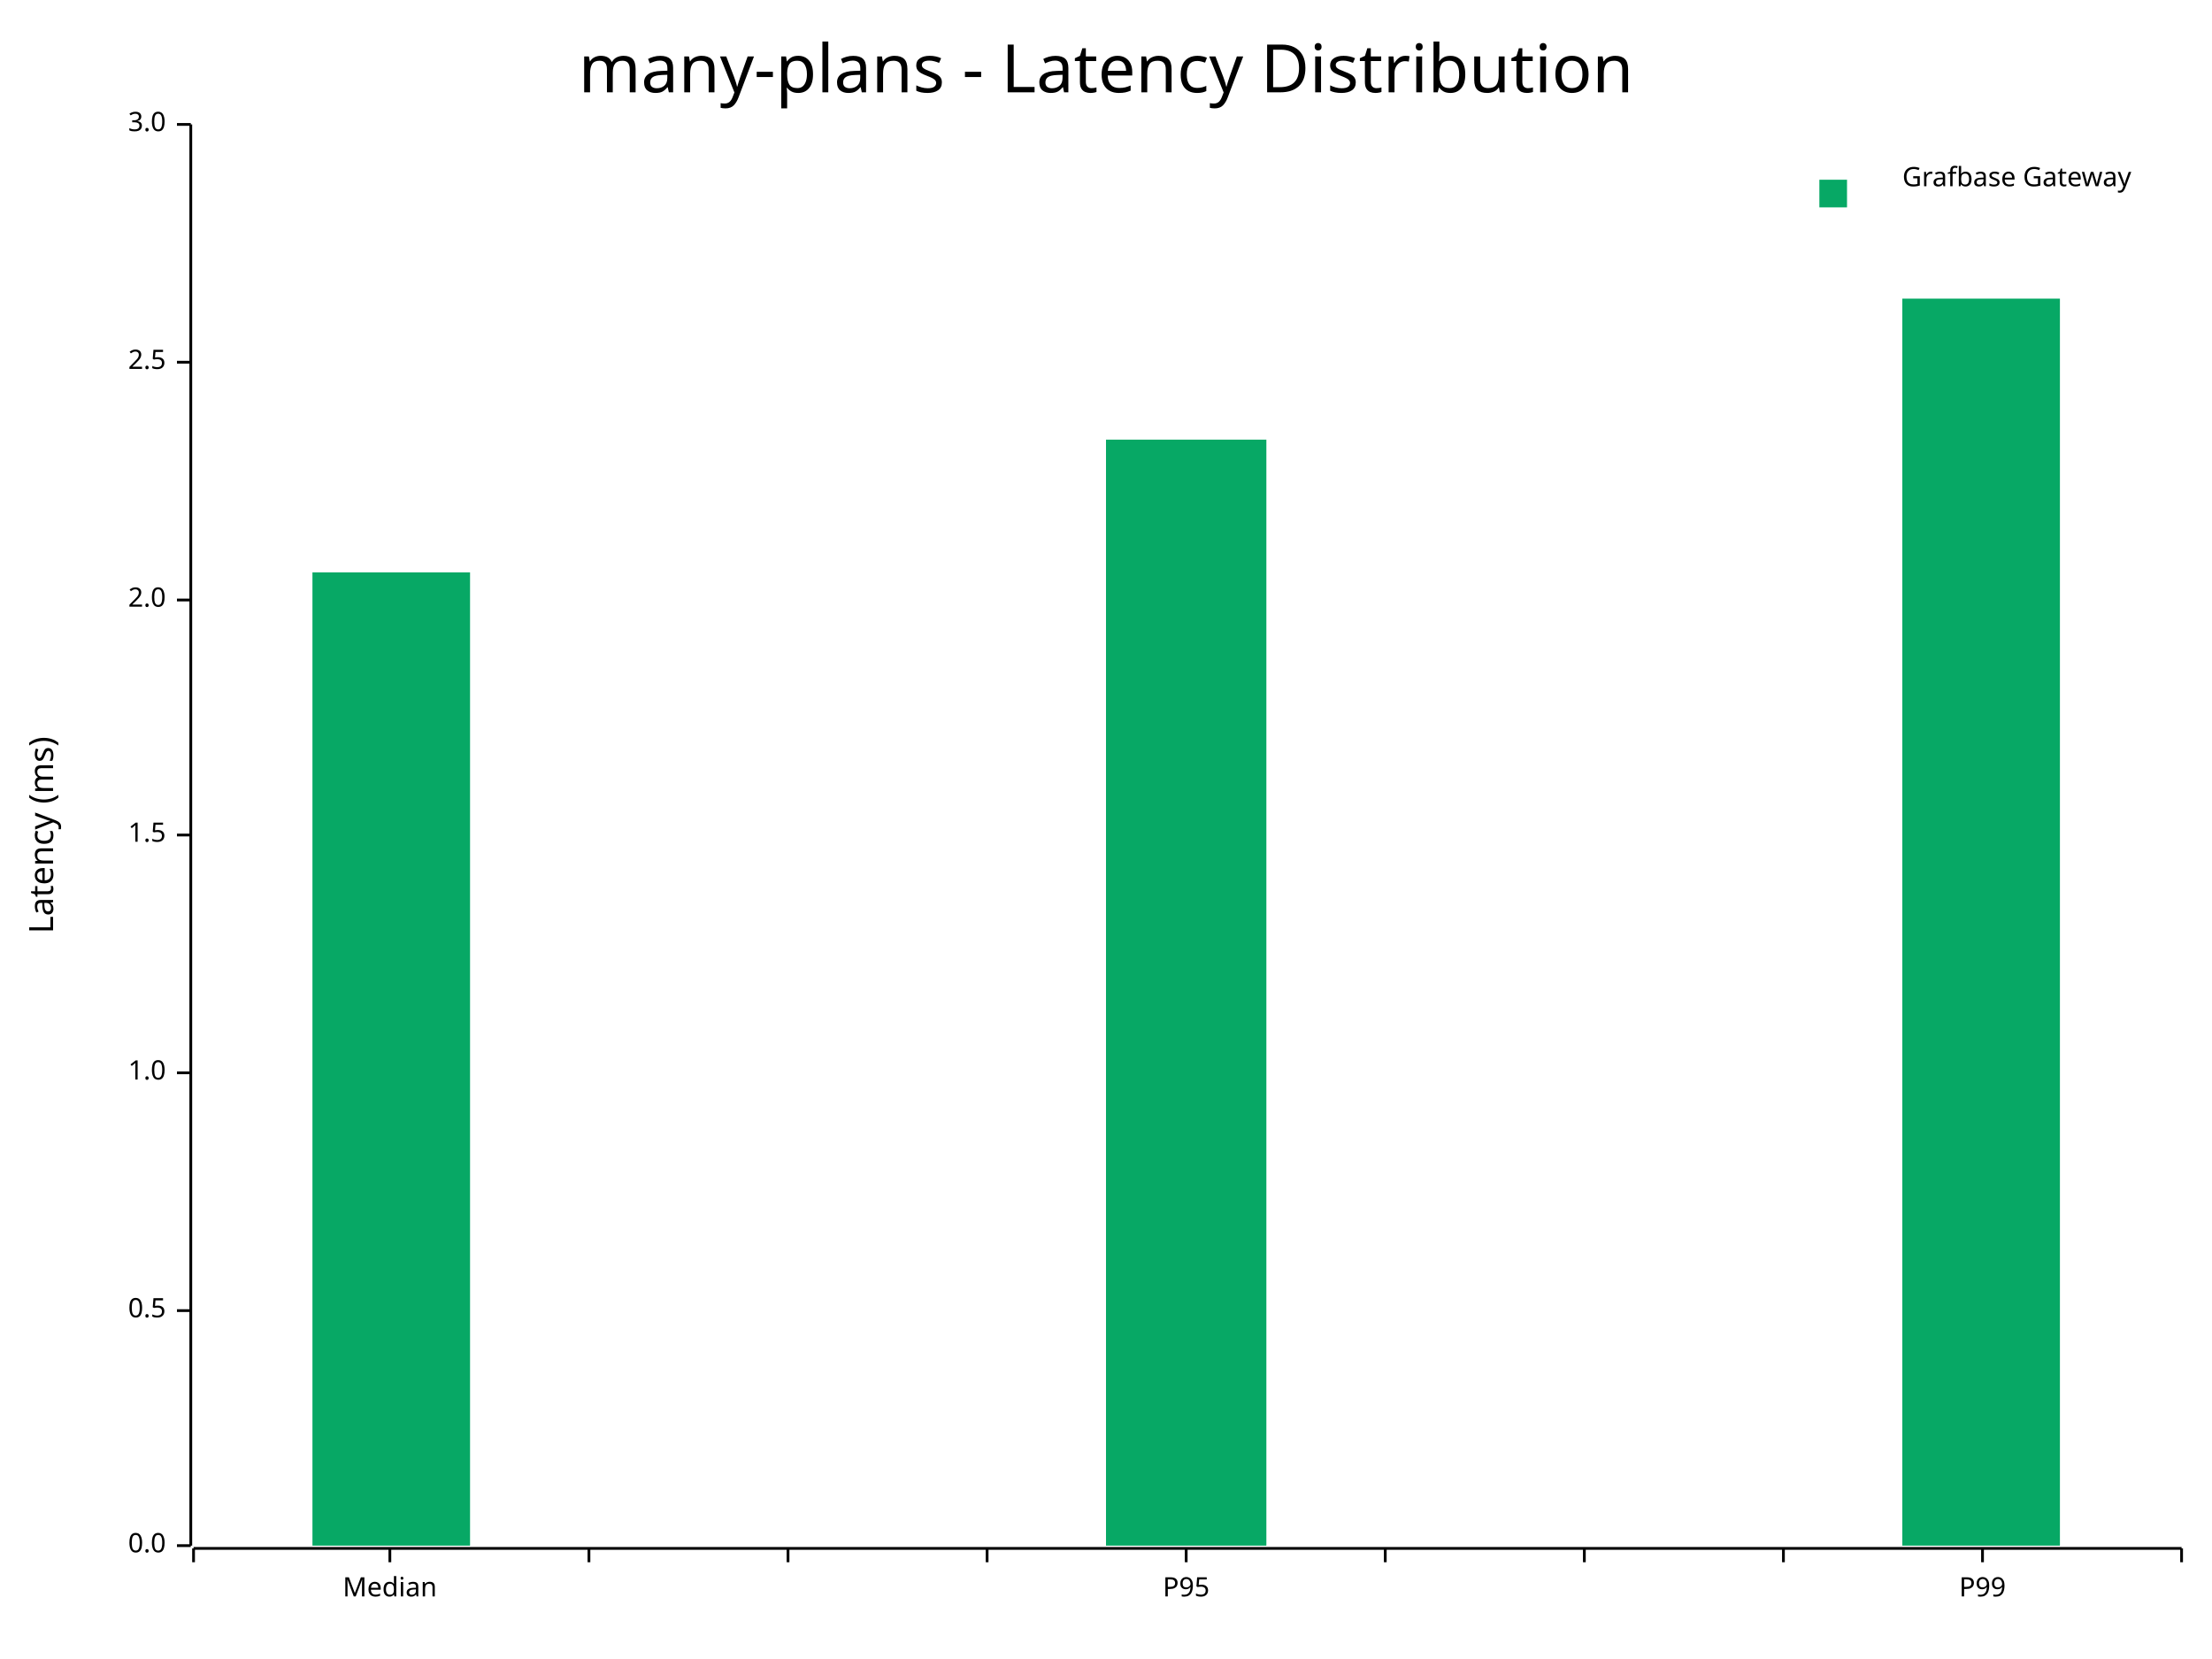
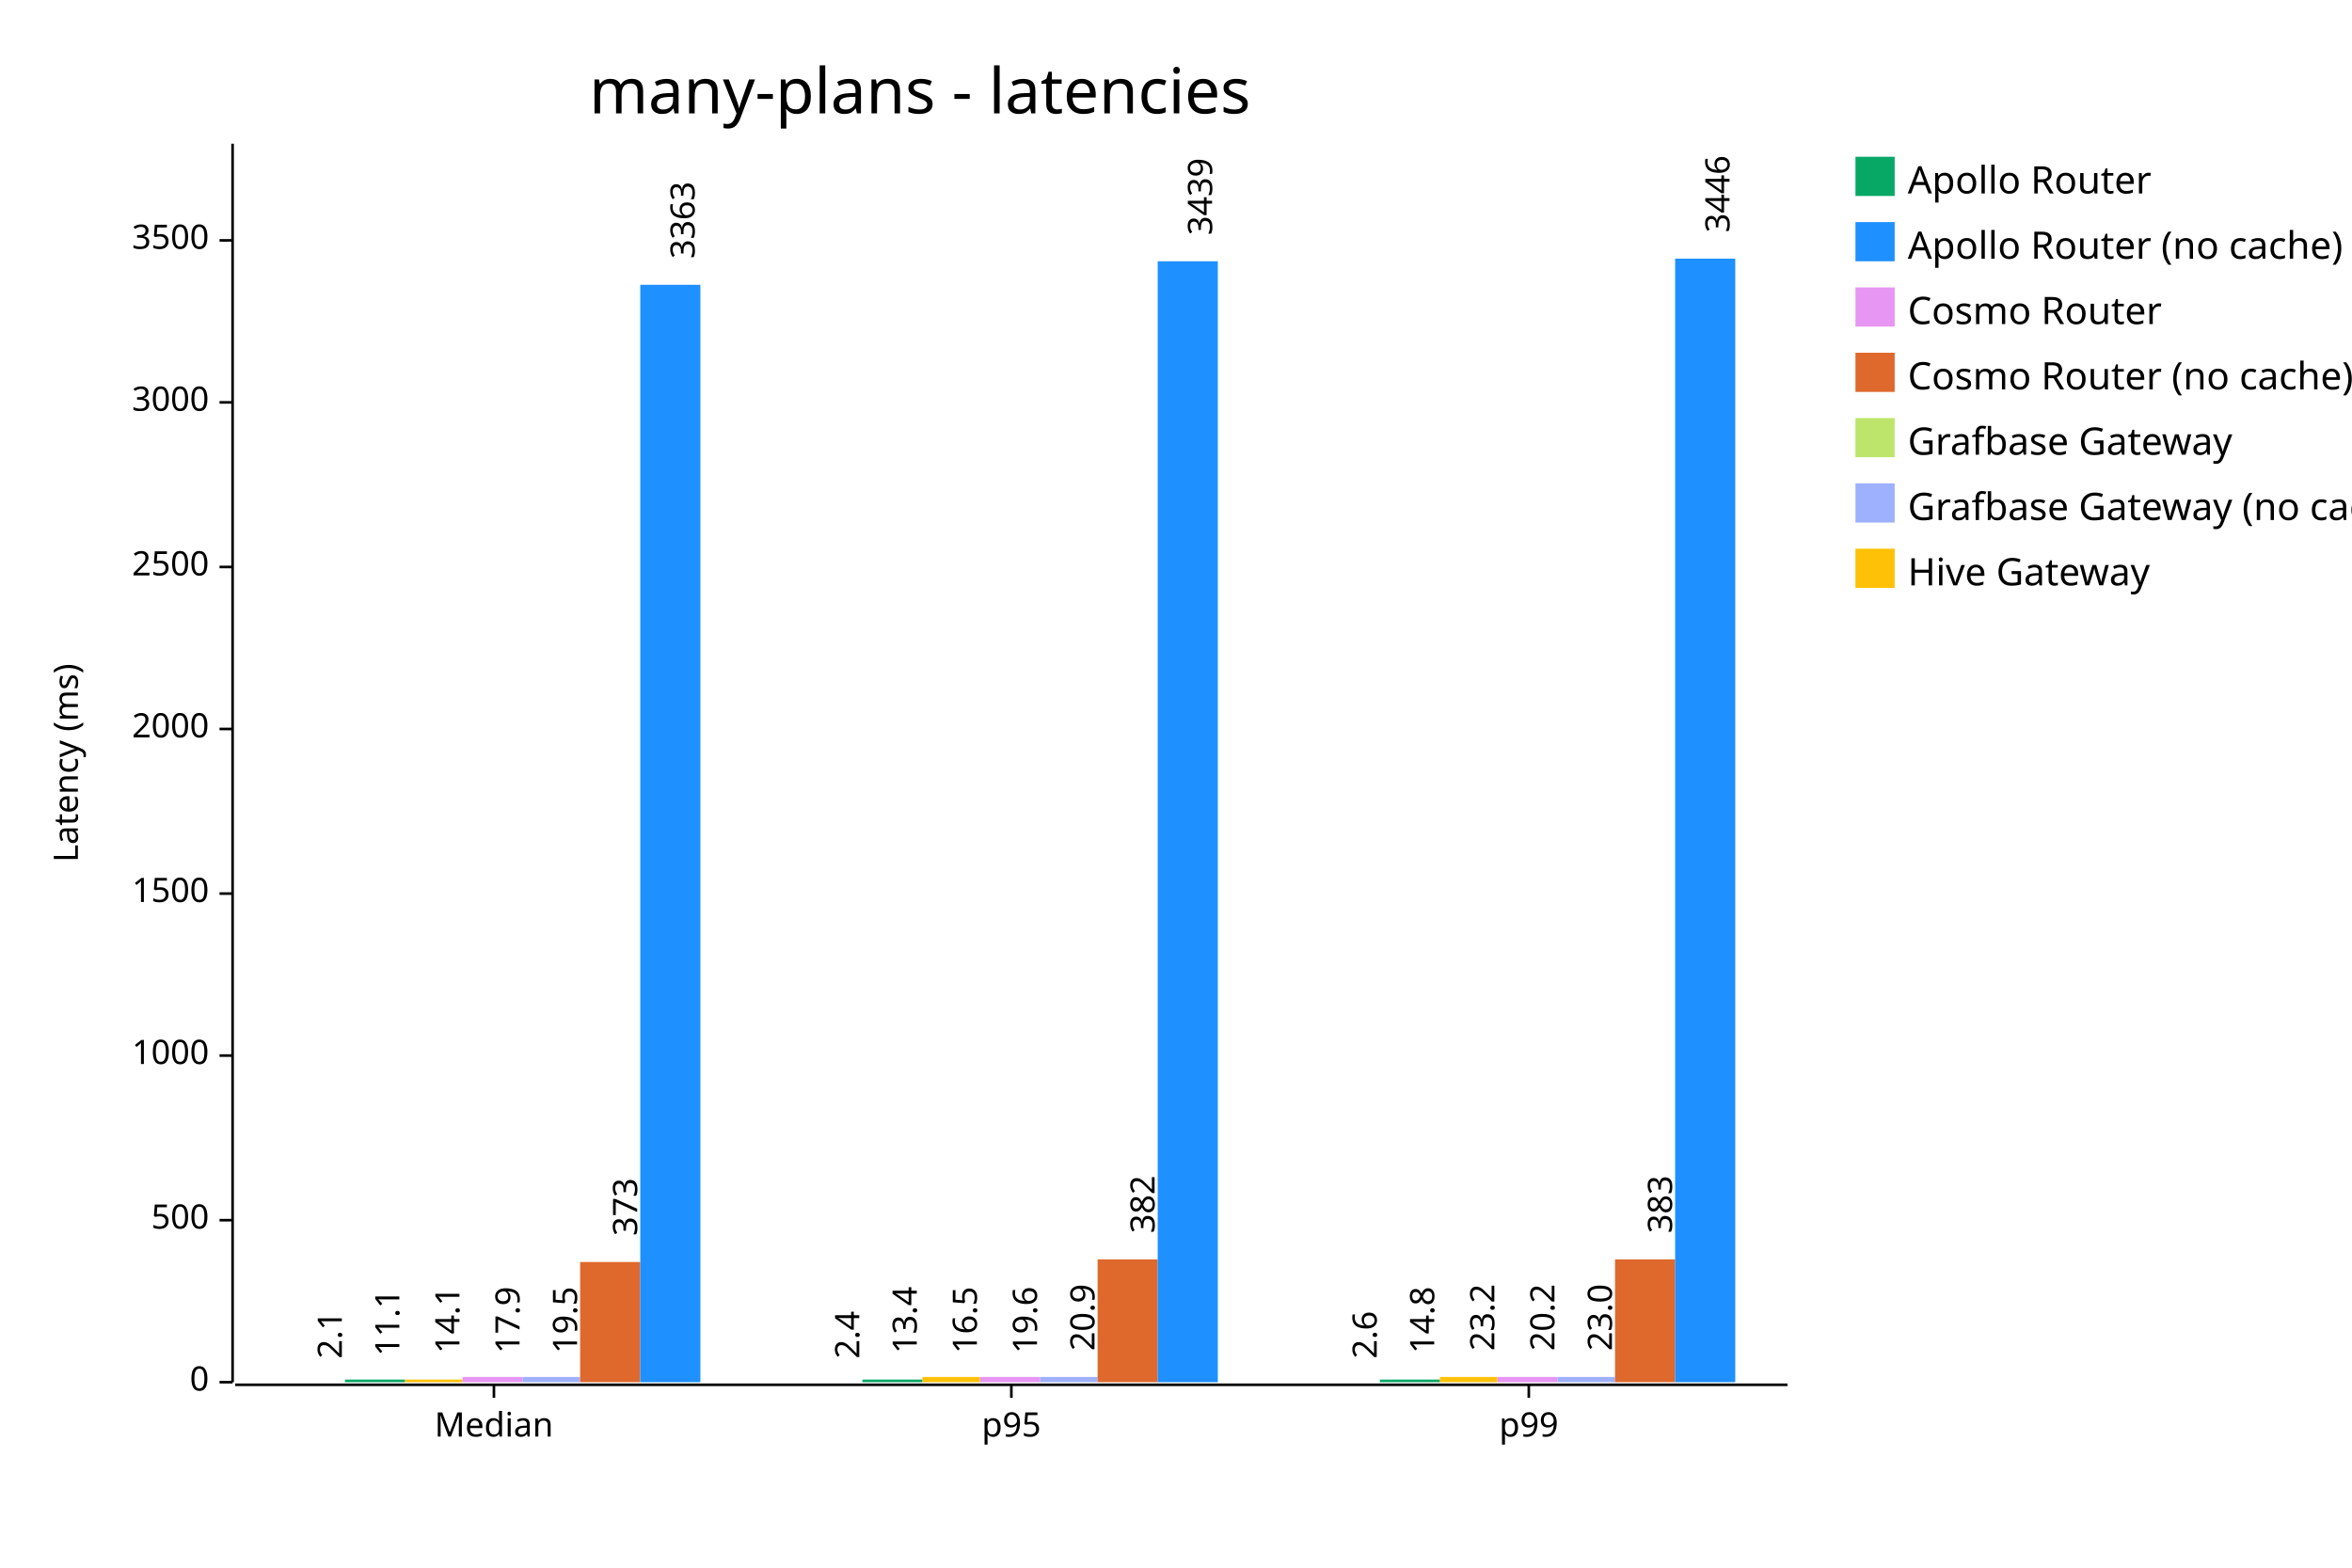
- <svg xmlns="http://www.w3.org/2000/svg" width="800" height="600" viewBox="0 0 800 600">
-   <text x="400" y="15" dy="0.76em" text-anchor="middle" font-family="sans-serif" font-size="24.194" opacity="1" fill="#000000">
- many-plans - Latency Distribution
+ <svg xmlns="http://www.w3.org/2000/svg" width="900" height="600" viewBox="0 0 900 600">
+   <text x="352" y="25" dy="0.76em" text-anchor="middle" font-family="sans-serif" font-size="24.194" opacity="1" fill="#000000">
+ many-plans - latencies
</text>
-   <text x="10" y="302" dy="0.76em" text-anchor="middle" font-family="sans-serif" font-size="12.097" opacity="1" fill="#000000" transform="rotate(270, 10, 302)">
+   <text x="20" y="292" dy="0.76em" text-anchor="middle" font-family="sans-serif" font-size="12.903" opacity="1" fill="#000000" transform="rotate(270, 20, 292)">
Latency (ms)
</text>
-   <text x="430" y="590" dy="-0.5ex" text-anchor="middle" font-family="sans-serif" font-size="12.097" opacity="1" fill="#000000">
- 
+   <polyline fill="none" opacity="1" stroke="#000000" stroke-width="1" points="89,55 89,529 " />
+   <text x="80" y="529" dy="0.5ex" text-anchor="end" font-family="sans-serif" font-size="12.903" opacity="1" fill="#000000">
+ 0
</text>
-   <polyline fill="none" opacity="1" stroke="#000000" stroke-width="1" points="69,45 69,559 " />
-   <text x="60" y="559" dy="0.5ex" text-anchor="end" font-family="sans-serif" font-size="9.677" opacity="1" fill="#000000">
- 0.0
+   <polyline fill="none" opacity="1" stroke="#000000" stroke-width="1" points="84,529 89,529 " />
+   <text x="80" y="467" dy="0.5ex" text-anchor="end" font-family="sans-serif" font-size="12.903" opacity="1" fill="#000000">
+ 500
</text>
-   <polyline fill="none" opacity="1" stroke="#000000" stroke-width="1" points="64,559 69,559 " />
-   <text x="60" y="474" dy="0.5ex" text-anchor="end" font-family="sans-serif" font-size="9.677" opacity="1" fill="#000000">
- 0.5
+   <polyline fill="none" opacity="1" stroke="#000000" stroke-width="1" points="84,467 89,467 " />
+   <text x="80" y="404" dy="0.5ex" text-anchor="end" font-family="sans-serif" font-size="12.903" opacity="1" fill="#000000">
+ 1000
</text>
-   <polyline fill="none" opacity="1" stroke="#000000" stroke-width="1" points="64,474 69,474 " />
-   <text x="60" y="388" dy="0.5ex" text-anchor="end" font-family="sans-serif" font-size="9.677" opacity="1" fill="#000000">
- 1.0
+   <polyline fill="none" opacity="1" stroke="#000000" stroke-width="1" points="84,404 89,404 " />
+   <text x="80" y="342" dy="0.5ex" text-anchor="end" font-family="sans-serif" font-size="12.903" opacity="1" fill="#000000">
+ 1500
</text>
-   <polyline fill="none" opacity="1" stroke="#000000" stroke-width="1" points="64,388 69,388 " />
-   <text x="60" y="302" dy="0.5ex" text-anchor="end" font-family="sans-serif" font-size="9.677" opacity="1" fill="#000000">
- 1.5
+   <polyline fill="none" opacity="1" stroke="#000000" stroke-width="1" points="84,342 89,342 " />
+   <text x="80" y="279" dy="0.5ex" text-anchor="end" font-family="sans-serif" font-size="12.903" opacity="1" fill="#000000">
+ 2000
</text>
-   <polyline fill="none" opacity="1" stroke="#000000" stroke-width="1" points="64,302 69,302 " />
-   <text x="60" y="217" dy="0.5ex" text-anchor="end" font-family="sans-serif" font-size="9.677" opacity="1" fill="#000000">
- 2.0
+   <polyline fill="none" opacity="1" stroke="#000000" stroke-width="1" points="84,279 89,279 " />
+   <text x="80" y="217" dy="0.5ex" text-anchor="end" font-family="sans-serif" font-size="12.903" opacity="1" fill="#000000">
+ 2500
</text>
-   <polyline fill="none" opacity="1" stroke="#000000" stroke-width="1" points="64,217 69,217 " />
-   <text x="60" y="131" dy="0.5ex" text-anchor="end" font-family="sans-serif" font-size="9.677" opacity="1" fill="#000000">
- 2.5
+   <polyline fill="none" opacity="1" stroke="#000000" stroke-width="1" points="84,217 89,217 " />
+   <text x="80" y="154" dy="0.5ex" text-anchor="end" font-family="sans-serif" font-size="12.903" opacity="1" fill="#000000">
+ 3000
</text>
-   <polyline fill="none" opacity="1" stroke="#000000" stroke-width="1" points="64,131 69,131 " />
-   <text x="60" y="45" dy="0.5ex" text-anchor="end" font-family="sans-serif" font-size="9.677" opacity="1" fill="#000000">
- 3.0
+   <polyline fill="none" opacity="1" stroke="#000000" stroke-width="1" points="84,154 89,154 " />
+   <text x="80" y="92" dy="0.5ex" text-anchor="end" font-family="sans-serif" font-size="12.903" opacity="1" fill="#000000">
+ 3500
</text>
-   <polyline fill="none" opacity="1" stroke="#000000" stroke-width="1" points="64,45 69,45 " />
-   <polyline fill="none" opacity="1" stroke="#000000" stroke-width="1" points="70,560 789,560 " />
-   <text x="70" y="570" dy="0.76em" text-anchor="middle" font-family="sans-serif" font-size="9.677" opacity="1" fill="#000000">
- 
- </text>
-   <polyline fill="none" opacity="1" stroke="#000000" stroke-width="1" points="70,560 70,565 " />
-   <text x="141" y="570" dy="0.76em" text-anchor="middle" font-family="sans-serif" font-size="9.677" opacity="1" fill="#000000">
+   <polyline fill="none" opacity="1" stroke="#000000" stroke-width="1" points="84,92 89,92 " />
+   <polyline fill="none" opacity="1" stroke="#000000" stroke-width="1" points="90,530 684,530 " />
+   <text x="189" y="540" dy="0.76em" text-anchor="middle" font-family="sans-serif" font-size="12.903" opacity="1" fill="#000000">
Median
</text>
-   <polyline fill="none" opacity="1" stroke="#000000" stroke-width="1" points="141,560 141,565 " />
-   <text x="213" y="570" dy="0.76em" text-anchor="middle" font-family="sans-serif" font-size="9.677" opacity="1" fill="#000000">
- 
+   <polyline fill="none" opacity="1" stroke="#000000" stroke-width="1" points="189,530 189,535 " />
+   <text x="387" y="540" dy="0.76em" text-anchor="middle" font-family="sans-serif" font-size="12.903" opacity="1" fill="#000000">
+ p95
</text>
-   <polyline fill="none" opacity="1" stroke="#000000" stroke-width="1" points="213,560 213,565 " />
-   <text x="285" y="570" dy="0.76em" text-anchor="middle" font-family="sans-serif" font-size="9.677" opacity="1" fill="#000000">
- 
+   <polyline fill="none" opacity="1" stroke="#000000" stroke-width="1" points="387,530 387,535 " />
+   <text x="585" y="540" dy="0.76em" text-anchor="middle" font-family="sans-serif" font-size="12.903" opacity="1" fill="#000000">
+ p99
</text>
-   <polyline fill="none" opacity="1" stroke="#000000" stroke-width="1" points="285,560 285,565 " />
-   <text x="357" y="570" dy="0.76em" text-anchor="middle" font-family="sans-serif" font-size="9.677" opacity="1" fill="#000000">
- 
+   <polyline fill="none" opacity="1" stroke="#000000" stroke-width="1" points="585,530 585,535 " />
+   <rect x="109" y="529" width="23" height="0" opacity="1" fill="#BDE56C" stroke="none" />
+   <rect x="307" y="529" width="23" height="0" opacity="1" fill="#BDE56C" stroke="none" />
+   <rect x="505" y="529" width="23" height="0" opacity="1" fill="#BDE56C" stroke="none" />
+   <text x="121" y="520" dy="0.76em" text-anchor="start" font-family="sans-serif" font-size="12.903" opacity="1" fill="#000000" transform="rotate(270, 121, 520)">
+ 2.1
</text>
-   <polyline fill="none" opacity="1" stroke="#000000" stroke-width="1" points="357,560 357,565 " />
-   <text x="429" y="570" dy="0.76em" text-anchor="middle" font-family="sans-serif" font-size="9.677" opacity="1" fill="#000000">
- P95
+   <text x="319" y="520" dy="0.76em" text-anchor="start" font-family="sans-serif" font-size="12.903" opacity="1" fill="#000000" transform="rotate(270, 319, 520)">
+ 2.4
</text>
-   <polyline fill="none" opacity="1" stroke="#000000" stroke-width="1" points="429,560 429,565 " />
-   <text x="501" y="570" dy="0.76em" text-anchor="middle" font-family="sans-serif" font-size="9.677" opacity="1" fill="#000000">
- 
+   <text x="517" y="520" dy="0.76em" text-anchor="start" font-family="sans-serif" font-size="12.903" opacity="1" fill="#000000" transform="rotate(270, 517, 520)">
+ 2.6
</text>
-   <polyline fill="none" opacity="1" stroke="#000000" stroke-width="1" points="501,560 501,565 " />
-   <text x="573" y="570" dy="0.76em" text-anchor="middle" font-family="sans-serif" font-size="9.677" opacity="1" fill="#000000">
- 
+   <rect x="132" y="528" width="23" height="1" opacity="1" fill="#07A865" stroke="none" />
+   <rect x="330" y="528" width="23" height="1" opacity="1" fill="#07A865" stroke="none" />
+   <rect x="528" y="528" width="23" height="1" opacity="1" fill="#07A865" stroke="none" />
+   <text x="143" y="519" dy="0.76em" text-anchor="start" font-family="sans-serif" font-size="12.903" opacity="1" fill="#000000" transform="rotate(270, 143, 519)">
+ 11.1
</text>
-   <polyline fill="none" opacity="1" stroke="#000000" stroke-width="1" points="573,560 573,565 " />
-   <text x="645" y="570" dy="0.76em" text-anchor="middle" font-family="sans-serif" font-size="9.677" opacity="1" fill="#000000">
- 
+   <text x="341" y="518" dy="0.76em" text-anchor="start" font-family="sans-serif" font-size="12.903" opacity="1" fill="#000000" transform="rotate(270, 341, 518)">
+ 13.4
</text>
-   <polyline fill="none" opacity="1" stroke="#000000" stroke-width="1" points="645,560 645,565 " />
-   <text x="717" y="570" dy="0.76em" text-anchor="middle" font-family="sans-serif" font-size="9.677" opacity="1" fill="#000000">
- P99
+   <text x="539" y="518" dy="0.76em" text-anchor="start" font-family="sans-serif" font-size="12.903" opacity="1" fill="#000000" transform="rotate(270, 539, 518)">
+ 14.8
</text>
-   <polyline fill="none" opacity="1" stroke="#000000" stroke-width="1" points="717,560 717,565 " />
-   <text x="789" y="570" dy="0.76em" text-anchor="middle" font-family="sans-serif" font-size="9.677" opacity="1" fill="#000000">
- 
+   <rect x="155" y="528" width="22" height="1" opacity="1" fill="#FFC107" stroke="none" />
+   <rect x="353" y="527" width="22" height="2" opacity="1" fill="#FFC107" stroke="none" />
+   <rect x="551" y="527" width="22" height="2" opacity="1" fill="#FFC107" stroke="none" />
+   <text x="166" y="518" dy="0.76em" text-anchor="start" font-family="sans-serif" font-size="12.903" opacity="1" fill="#000000" transform="rotate(270, 166, 518)">
+ 14.1
</text>
-   <polyline fill="none" opacity="1" stroke="#000000" stroke-width="1" points="789,560 789,565 " />
-   <rect x="113" y="207" width="57" height="352" opacity="1" fill="#07A865" stroke="none" />
-   <rect x="400" y="159" width="58" height="400" opacity="1" fill="#07A865" stroke="none" />
-   <rect x="688" y="108" width="57" height="451" opacity="1" fill="#07A865" stroke="none" />
-   <text x="688" y="60" dy="0.76em" text-anchor="start" font-family="sans-serif" font-size="9.677" opacity="1" fill="#000000">
+   <text x="364" y="518" dy="0.76em" text-anchor="start" font-family="sans-serif" font-size="12.903" opacity="1" fill="#000000" transform="rotate(270, 364, 518)">
+ 16.5
+ </text>
+   <text x="562" y="517" dy="0.76em" text-anchor="start" font-family="sans-serif" font-size="12.903" opacity="1" fill="#000000" transform="rotate(270, 562, 517)">
+ 23.2
+ </text>
+   <rect x="177" y="527" width="23" height="2" opacity="1" fill="#E796F3" stroke="none" />
+   <rect x="375" y="527" width="23" height="2" opacity="1" fill="#E796F3" stroke="none" />
+   <rect x="573" y="527" width="23" height="2" opacity="1" fill="#E796F3" stroke="none" />
+   <text x="189" y="518" dy="0.76em" text-anchor="start" font-family="sans-serif" font-size="12.903" opacity="1" fill="#000000" transform="rotate(270, 189, 518)">
+ 17.9
+ </text>
+   <text x="387" y="518" dy="0.76em" text-anchor="start" font-family="sans-serif" font-size="12.903" opacity="1" fill="#000000" transform="rotate(270, 387, 518)">
+ 19.6
+ </text>
+   <text x="585" y="517" dy="0.76em" text-anchor="start" font-family="sans-serif" font-size="12.903" opacity="1" fill="#000000" transform="rotate(270, 585, 517)">
+ 20.2
+ </text>
+   <rect x="200" y="527" width="22" height="2" opacity="1" fill="#9EB1FF" stroke="none" />
+   <rect x="398" y="527" width="22" height="2" opacity="1" fill="#9EB1FF" stroke="none" />
+   <rect x="596" y="527" width="22" height="2" opacity="1" fill="#9EB1FF" stroke="none" />
+   <text x="211" y="518" dy="0.76em" text-anchor="start" font-family="sans-serif" font-size="12.903" opacity="1" fill="#000000" transform="rotate(270, 211, 518)">
+ 19.5
+ </text>
+   <text x="409" y="517" dy="0.76em" text-anchor="start" font-family="sans-serif" font-size="12.903" opacity="1" fill="#000000" transform="rotate(270, 409, 517)">
+ 20.9
+ </text>
+   <text x="607" y="517" dy="0.76em" text-anchor="start" font-family="sans-serif" font-size="12.903" opacity="1" fill="#000000" transform="rotate(270, 607, 517)">
+ 23.0
+ </text>
+   <rect x="222" y="483" width="23" height="46" opacity="1" fill="#DF682D" stroke="none" />
+   <rect x="420" y="482" width="23" height="47" opacity="1" fill="#DF682D" stroke="none" />
+   <rect x="618" y="482" width="23" height="47" opacity="1" fill="#DF682D" stroke="none" />
+   <text x="234" y="473" dy="0.76em" text-anchor="start" font-family="sans-serif" font-size="12.903" opacity="1" fill="#000000" transform="rotate(270, 234, 473)">
+ 373
+ </text>
+   <text x="432" y="472" dy="0.76em" text-anchor="start" font-family="sans-serif" font-size="12.903" opacity="1" fill="#000000" transform="rotate(270, 432, 472)">
+ 382
+ </text>
+   <text x="630" y="472" dy="0.76em" text-anchor="start" font-family="sans-serif" font-size="12.903" opacity="1" fill="#000000" transform="rotate(270, 630, 472)">
+ 383
+ </text>
+   <rect x="245" y="109" width="23" height="420" opacity="1" fill="#1E90FF" stroke="none" />
+   <rect x="443" y="100" width="23" height="429" opacity="1" fill="#1E90FF" stroke="none" />
+   <rect x="641" y="99" width="23" height="430" opacity="1" fill="#1E90FF" stroke="none" />
+   <text x="256" y="99" dy="0.76em" text-anchor="start" font-family="sans-serif" font-size="12.903" opacity="1" fill="#000000" transform="rotate(270, 256, 99)">
+ 3363
+ </text>
+   <text x="454" y="90" dy="0.76em" text-anchor="start" font-family="sans-serif" font-size="12.903" opacity="1" fill="#000000" transform="rotate(270, 454, 90)">
+ 3439
+ </text>
+   <text x="652" y="89" dy="0.76em" text-anchor="start" font-family="sans-serif" font-size="12.903" opacity="1" fill="#000000" transform="rotate(270, 652, 89)">
+ 3446
+ </text>
+   <rect x="710" y="60" width="15" height="15" opacity="1" fill="#07A865" stroke="none" />
+   <text x="730" y="63" dy="0.76em" text-anchor="start" font-family="sans-serif" font-size="14.516" opacity="1" fill="#000000">
+ Apollo Router
+ </text>
+   <rect x="710" y="85" width="15" height="15" opacity="1" fill="#1E90FF" stroke="none" />
+   <text x="730" y="88" dy="0.76em" text-anchor="start" font-family="sans-serif" font-size="14.516" opacity="1" fill="#000000">
+ Apollo Router (no cache)
+ </text>
+   <rect x="710" y="110" width="15" height="15" opacity="1" fill="#E796F3" stroke="none" />
+   <text x="730" y="113" dy="0.76em" text-anchor="start" font-family="sans-serif" font-size="14.516" opacity="1" fill="#000000">
+ Cosmo Router
+ </text>
+   <rect x="710" y="135" width="15" height="15" opacity="1" fill="#DF682D" stroke="none" />
+   <text x="730" y="138" dy="0.76em" text-anchor="start" font-family="sans-serif" font-size="14.516" opacity="1" fill="#000000">
+ Cosmo Router (no cache)
+ </text>
+   <rect x="710" y="160" width="15" height="15" opacity="1" fill="#BDE56C" stroke="none" />
+   <text x="730" y="163" dy="0.76em" text-anchor="start" font-family="sans-serif" font-size="14.516" opacity="1" fill="#000000">
Grafbase Gateway
</text>
-   <rect x="658" y="65" width="10" height="10" opacity="1" fill="#07A865" stroke="none" />
+   <rect x="710" y="185" width="15" height="15" opacity="1" fill="#9EB1FF" stroke="none" />
+   <text x="730" y="188" dy="0.76em" text-anchor="start" font-family="sans-serif" font-size="14.516" opacity="1" fill="#000000">
+ Grafbase Gateway (no cache)
+ </text>
+   <rect x="710" y="210" width="15" height="15" opacity="1" fill="#FFC107" stroke="none" />
+   <text x="730" y="213" dy="0.76em" text-anchor="start" font-family="sans-serif" font-size="14.516" opacity="1" fill="#000000">
+ Hive Gateway
+ </text>
</svg>
